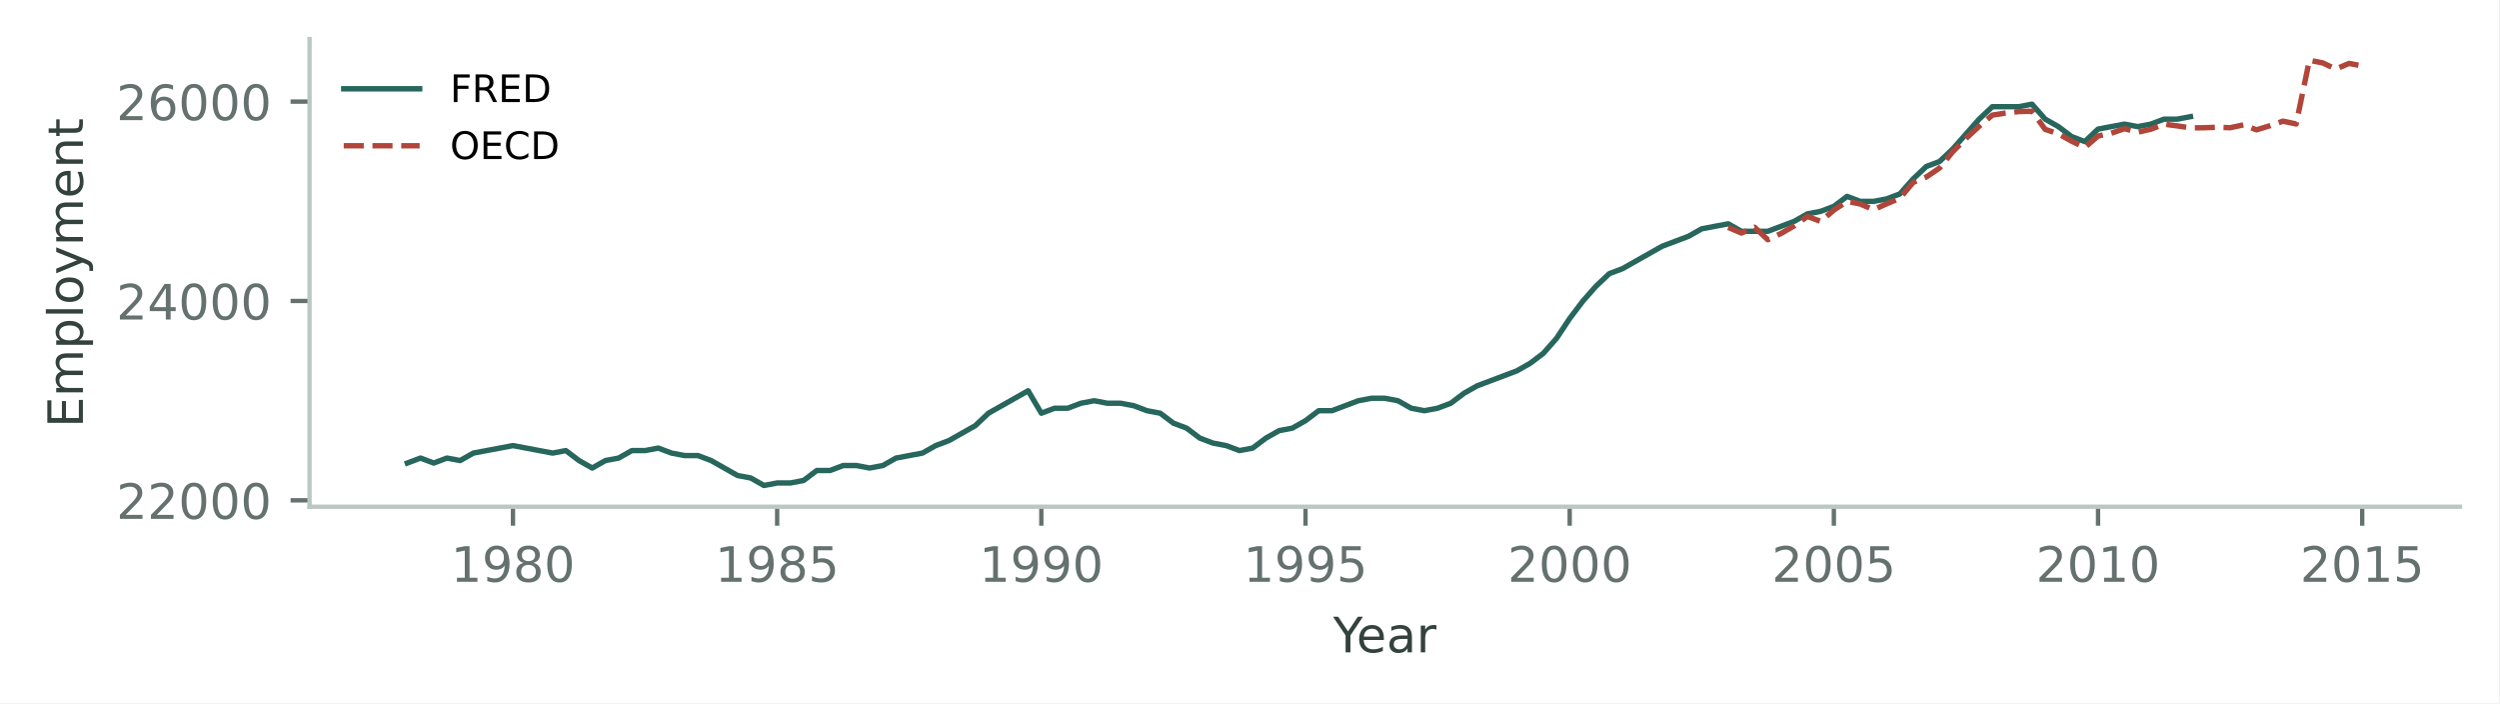
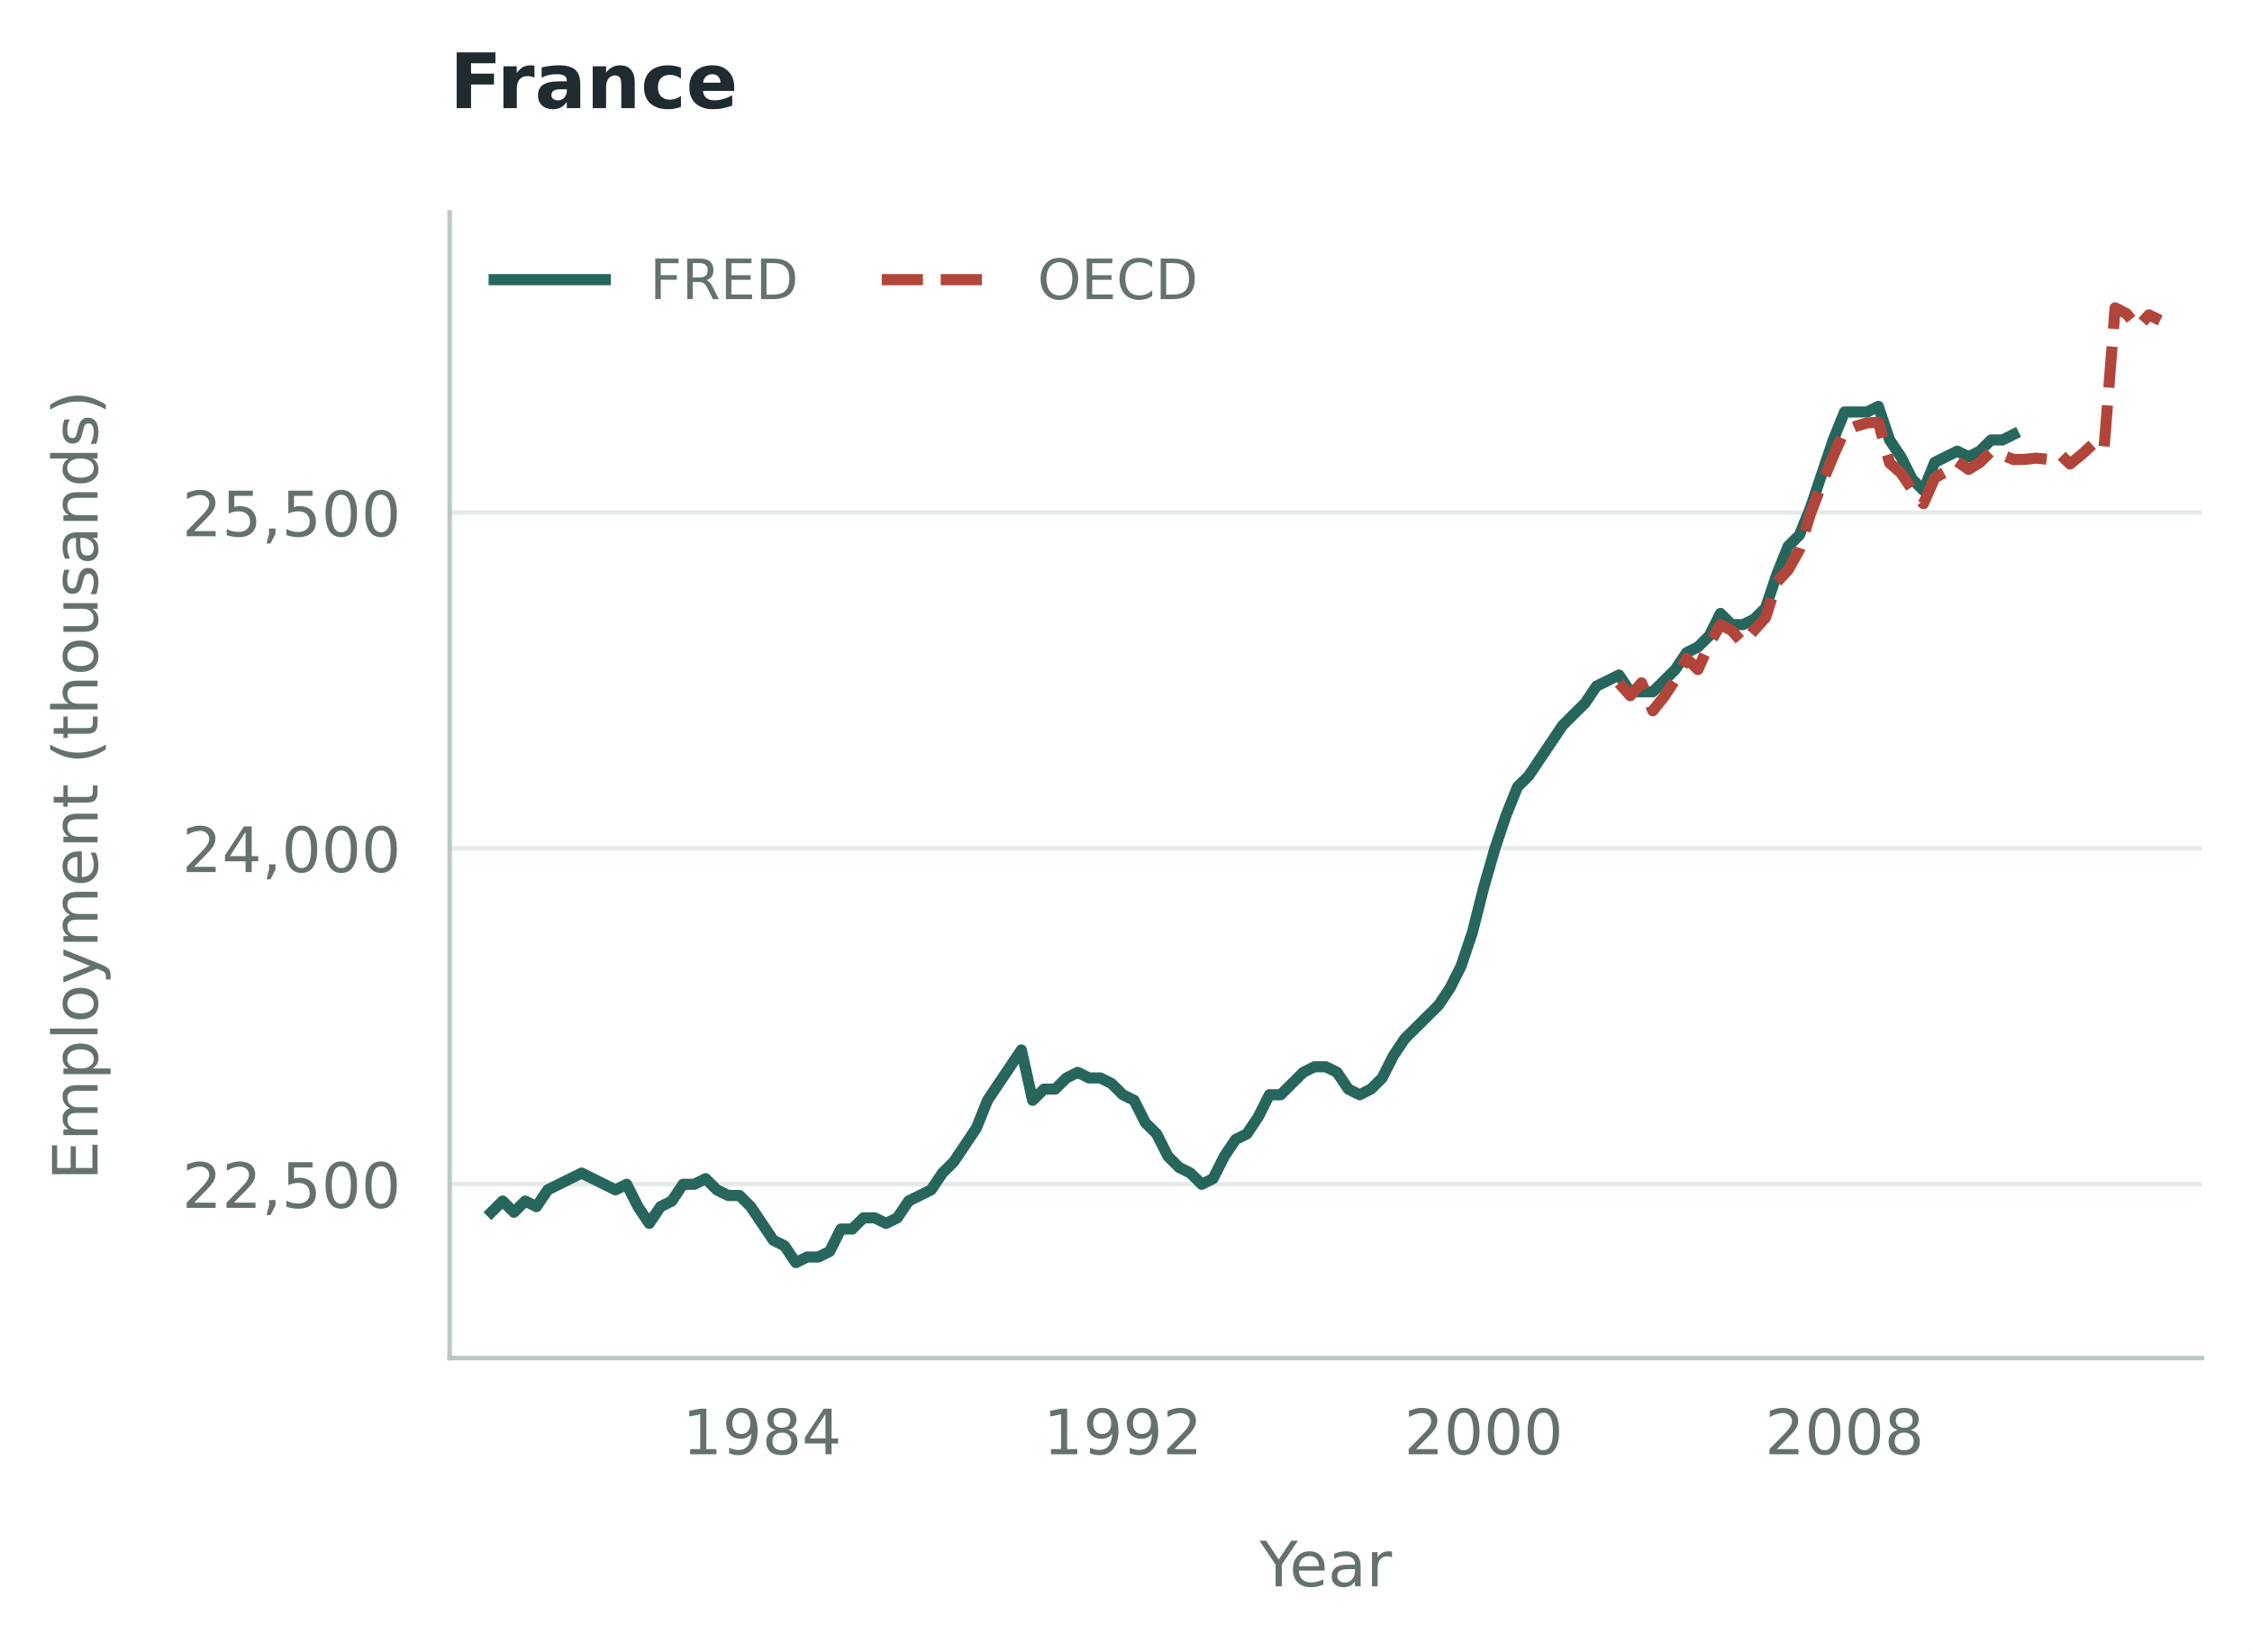
- <svg xmlns="http://www.w3.org/2000/svg" xmlns:xlink="http://www.w3.org/1999/xlink" width="460.8pt" height="129.6pt" viewBox="0 0 460.8 129.6" version="1.1">
+ <svg xmlns="http://www.w3.org/2000/svg" xmlns:xlink="http://www.w3.org/1999/xlink" width="324pt" height="237.6pt" viewBox="0 0 324 237.6" version="1.1">
  <defs>
    <style type="text/css">*{stroke-linejoin: round; stroke-linecap: butt}</style>
  </defs>
  <g id="figure_1">
    <g id="patch_1">
-       <path d="M 0 129.6 L 460.8 129.6 L 460.8 0 L 0 0 z " style="fill: #ffffff" />
+       <path d="M 0 237.6 L 324 237.6 L 324 0 L 0 0 z " style="fill: #ffffff" />
    </g>
    <g id="axes_1">
      <g id="patch_2">
-         <path d="M 57.082 93.4 L 453.6 93.4 L 453.6 7.2 L 57.082 7.2 z " style="fill: #ffffff" />
+         <path d="M 64.692 195.4 L 316.8 195.4 L 316.8 30.557 L 64.692 30.557 z " style="fill: #ffffff" />
      </g>
      <g id="matplotlib.axis_1">
        <g id="xtick_1">
-           <g id="line2d_1">
-             <defs>
-               <path id="mee2a2521fc" d="M 0 0 L 0 3.5 " style="stroke: #64716f; stroke-width: 0.8" />
-             </defs>
-             <g>
-               <use xlink:href="#mee2a2521fc" x="94.591" y="93.4" style="fill: #64716f; stroke: #64716f; stroke-width: 0.8" />
-             </g>
-           </g>
+           <g id="line2d_1" />
          <g id="text_1">
-             <g style="fill: #64716f" transform="translate(83.13806 107.2379) scale(0.09 -0.09)">
+             <g style="fill: #64716f" transform="translate(98.17789 209.2379) scale(0.09 -0.09)">
              <defs>
                <path id="DejaVuSans-14" d="M 794 531 L 1825 531 L 1825 4091 L 703 3866 L 703 4441 L 1819 4666 L 2450 4666 L 2450 531 L 3481 531 L 3481 0 L 794 0 L 794 531 z " transform="scale(0.015625)" />
                <path id="DejaVuSans-1c" d="M 703 97 L 703 672 Q 941 559 1184 500 Q 1428 441 1663 441 Q 2288 441 2617 861 Q 2947 1281 2994 2138 Q 2813 1869 2534 1725 Q 2256 1581 1919 1581 Q 1219 1581 811 2004 Q 403 2428 403 3163 Q 403 3881 828 4315 Q 1253 4750 1959 4750 Q 2769 4750 3195 4129 Q 3622 3509 3622 2328 Q 3622 1225 3098 567 Q 2575 -91 1691 -91 Q 1453 -91 1209 -44 Q 966 3 703 97 z M 1959 2075 Q 2384 2075 2632 2365 Q 2881 2656 2881 3163 Q 2881 3666 2632 3958 Q 2384 4250 1959 4250 Q 1534 4250 1286 3958 Q 1038 3666 1038 3163 Q 1038 2656 1286 2365 Q 1534 2075 1959 2075 z " transform="scale(0.015625)" />
                <path id="DejaVuSans-1b" d="M 2034 2216 Q 1584 2216 1326 1975 Q 1069 1734 1069 1313 Q 1069 891 1326 650 Q 1584 409 2034 409 Q 2484 409 2743 651 Q 3003 894 3003 1313 Q 3003 1734 2745 1975 Q 2488 2216 2034 2216 z M 1403 2484 Q 997 2584 770 2862 Q 544 3141 544 3541 Q 544 4100 942 4425 Q 1341 4750 2034 4750 Q 2731 4750 3128 4425 Q 3525 4100 3525 3541 Q 3525 3141 3298 2862 Q 3072 2584 2669 2484 Q 3125 2378 3379 2068 Q 3634 1759 3634 1313 Q 3634 634 3220 271 Q 2806 -91 2034 -91 Q 1263 -91 848 271 Q 434 634 434 1313 Q 434 1759 690 2068 Q 947 2378 1403 2484 z M 1172 3481 Q 1172 3119 1398 2916 Q 1625 2713 2034 2713 Q 2441 2713 2670 2916 Q 2900 3119 2900 3481 Q 2900 3844 2670 4047 Q 2441 4250 2034 4250 Q 1625 4250 1398 4047 Q 1172 3844 1172 3481 z " transform="scale(0.015625)" />
-                 <path id="DejaVuSans-13" d="M 2034 4250 Q 1547 4250 1301 3770 Q 1056 3291 1056 2328 Q 1056 1369 1301 889 Q 1547 409 2034 409 Q 2525 409 2770 889 Q 3016 1369 3016 2328 Q 3016 3291 2770 3770 Q 2525 4250 2034 4250 z M 2034 4750 Q 2819 4750 3233 4129 Q 3647 3509 3647 2328 Q 3647 1150 3233 529 Q 2819 -91 2034 -91 Q 1250 -91 836 529 Q 422 1150 422 2328 Q 422 3509 836 4129 Q 1250 4750 2034 4750 z " transform="scale(0.015625)" />
+                 <path id="DejaVuSans-17" d="M 2419 4116 L 825 1625 L 2419 1625 L 2419 4116 z M 2253 4666 L 3047 4666 L 3047 1625 L 3713 1625 L 3713 1100 L 3047 1100 L 3047 0 L 2419 0 L 2419 1100 L 313 1100 L 313 1709 L 2253 4666 z " transform="scale(0.015625)" />
              </defs>
              <use xlink:href="#DejaVuSans-14" />
              <use xlink:href="#DejaVuSans-1c" transform="translate(63.625 0)" />
              <use xlink:href="#DejaVuSans-1b" transform="translate(127.25 0)" />
-               <use xlink:href="#DejaVuSans-13" transform="translate(190.875 0)" />
+               <use xlink:href="#DejaVuSans-17" transform="translate(190.875 0)" />
            </g>
          </g>
        </g>
        <g id="xtick_2">
-           <g id="line2d_2">
-             <g>
-               <use xlink:href="#mee2a2521fc" x="143.303" y="93.4" style="fill: #64716f; stroke: #64716f; stroke-width: 0.8" />
-             </g>
-           </g>
+           <g id="line2d_2" />
          <g id="text_2">
-             <g style="fill: #64716f" transform="translate(131.8503 107.2379) scale(0.09 -0.09)">
-               <defs>
-                 <path id="DejaVuSans-18" d="M 691 4666 L 3169 4666 L 3169 4134 L 1269 4134 L 1269 2991 Q 1406 3038 1543 3061 Q 1681 3084 1819 3084 Q 2600 3084 3056 2656 Q 3513 2228 3513 1497 Q 3513 744 3044 326 Q 2575 -91 1722 -91 Q 1428 -91 1123 -41 Q 819 9 494 109 L 494 744 Q 775 591 1075 516 Q 1375 441 1709 441 Q 2250 441 2565 725 Q 2881 1009 2881 1497 Q 2881 1984 2565 2268 Q 2250 2553 1709 2553 Q 1456 2553 1204 2497 Q 953 2441 691 2322 L 691 4666 z " transform="scale(0.015625)" />
-               </defs>
-               <use xlink:href="#DejaVuSans-14" />
-               <use xlink:href="#DejaVuSans-1c" transform="translate(63.625 0)" />
-               <use xlink:href="#DejaVuSans-1b" transform="translate(127.25 0)" />
-               <use xlink:href="#DejaVuSans-18" transform="translate(190.875 0)" />
-             </g>
-           </g>
-         </g>
-         <g id="xtick_3">
-           <g id="line2d_3">
-             <g>
-               <use xlink:href="#mee2a2521fc" x="192.015" y="93.4" style="fill: #64716f; stroke: #64716f; stroke-width: 0.8" />
-             </g>
-           </g>
-           <g id="text_3">
-             <g style="fill: #64716f" transform="translate(180.5626 107.2379) scale(0.09 -0.09)">
+             <g style="fill: #64716f" transform="translate(150.092 209.2379) scale(0.09 -0.09)">
+               <defs>
+                 <path id="DejaVuSans-15" d="M 1228 531 L 3431 531 L 3431 0 L 469 0 L 469 531 Q 828 903 1448 1529 Q 2069 2156 2228 2338 Q 2531 2678 2651 2914 Q 2772 3150 2772 3378 Q 2772 3750 2511 3984 Q 2250 4219 1831 4219 Q 1534 4219 1204 4116 Q 875 4013 500 3803 L 500 4441 Q 881 4594 1212 4672 Q 1544 4750 1819 4750 Q 2544 4750 2975 4387 Q 3406 4025 3406 3419 Q 3406 3131 3298 2873 Q 3191 2616 2906 2266 Q 2828 2175 2409 1742 Q 1991 1309 1228 531 z " transform="scale(0.015625)" />
+               </defs>
              <use xlink:href="#DejaVuSans-14" />
              <use xlink:href="#DejaVuSans-1c" transform="translate(63.625 0)" />
              <use xlink:href="#DejaVuSans-1c" transform="translate(127.25 0)" />
-               <use xlink:href="#DejaVuSans-13" transform="translate(190.875 0)" />
-             </g>
-           </g>
-         </g>
-         <g id="xtick_4">
-           <g id="line2d_4">
-             <g>
-               <use xlink:href="#mee2a2521fc" x="240.727" y="93.4" style="fill: #64716f; stroke: #64716f; stroke-width: 0.8" />
-             </g>
-           </g>
-           <g id="text_4">
-             <g style="fill: #64716f" transform="translate(229.2749 107.2379) scale(0.09 -0.09)">
-               <use xlink:href="#DejaVuSans-14" />
-               <use xlink:href="#DejaVuSans-1c" transform="translate(63.625 0)" />
-               <use xlink:href="#DejaVuSans-1c" transform="translate(127.25 0)" />
-               <use xlink:href="#DejaVuSans-18" transform="translate(190.875 0)" />
-             </g>
-           </g>
-         </g>
-         <g id="xtick_5">
-           <g id="line2d_5">
-             <g>
-               <use xlink:href="#mee2a2521fc" x="289.44" y="93.4" style="fill: #64716f; stroke: #64716f; stroke-width: 0.8" />
-             </g>
-           </g>
-           <g id="text_5">
-             <g style="fill: #64716f" transform="translate(277.9871 107.2379) scale(0.09 -0.09)">
-               <defs>
-                 <path id="DejaVuSans-15" d="M 1228 531 L 3431 531 L 3431 0 L 469 0 L 469 531 Q 828 903 1448 1529 Q 2069 2156 2228 2338 Q 2531 2678 2651 2914 Q 2772 3150 2772 3378 Q 2772 3750 2511 3984 Q 2250 4219 1831 4219 Q 1534 4219 1204 4116 Q 875 4013 500 3803 L 500 4441 Q 881 4594 1212 4672 Q 1544 4750 1819 4750 Q 2544 4750 2975 4387 Q 3406 4025 3406 3419 Q 3406 3131 3298 2873 Q 3191 2616 2906 2266 Q 2828 2175 2409 1742 Q 1991 1309 1228 531 z " transform="scale(0.015625)" />
+               <use xlink:href="#DejaVuSans-15" transform="translate(190.875 0)" />
+             </g>
+           </g>
+         </g>
+         <g id="xtick_3">
+           <g id="line2d_3" />
+           <g id="text_3">
+             <g style="fill: #64716f" transform="translate(202.006 209.2379) scale(0.09 -0.09)">
+               <defs>
+                 <path id="DejaVuSans-13" d="M 2034 4250 Q 1547 4250 1301 3770 Q 1056 3291 1056 2328 Q 1056 1369 1301 889 Q 1547 409 2034 409 Q 2525 409 2770 889 Q 3016 1369 3016 2328 Q 3016 3291 2770 3770 Q 2525 4250 2034 4250 z M 2034 4750 Q 2819 4750 3233 4129 Q 3647 3509 3647 2328 Q 3647 1150 3233 529 Q 2819 -91 2034 -91 Q 1250 -91 836 529 Q 422 1150 422 2328 Q 422 3509 836 4129 Q 1250 4750 2034 4750 z " transform="scale(0.015625)" />
              </defs>
              <use xlink:href="#DejaVuSans-15" />
              <use xlink:href="#DejaVuSans-13" transform="translate(63.625 0)" />
              <use xlink:href="#DejaVuSans-13" transform="translate(127.25 0)" />
              <use xlink:href="#DejaVuSans-13" transform="translate(190.875 0)" />
            </g>
          </g>
        </g>
-         <g id="xtick_6">
-           <g id="line2d_6">
-             <g>
-               <use xlink:href="#mee2a2521fc" x="338.152" y="93.4" style="fill: #64716f; stroke: #64716f; stroke-width: 0.8" />
-             </g>
-           </g>
-           <g id="text_6">
-             <g style="fill: #64716f" transform="translate(326.6994 107.2379) scale(0.09 -0.09)">
+         <g id="xtick_4">
+           <g id="line2d_4" />
+           <g id="text_4">
+             <g style="fill: #64716f" transform="translate(253.9201 209.2379) scale(0.09 -0.09)">
              <use xlink:href="#DejaVuSans-15" />
              <use xlink:href="#DejaVuSans-13" transform="translate(63.625 0)" />
              <use xlink:href="#DejaVuSans-13" transform="translate(127.25 0)" />
-               <use xlink:href="#DejaVuSans-18" transform="translate(190.875 0)" />
-             </g>
-           </g>
-         </g>
-         <g id="xtick_7">
-           <g id="line2d_7">
-             <g>
-               <use xlink:href="#mee2a2521fc" x="386.864" y="93.4" style="fill: #64716f; stroke: #64716f; stroke-width: 0.8" />
-             </g>
-           </g>
-           <g id="text_7">
-             <g style="fill: #64716f" transform="translate(375.4117 107.2379) scale(0.09 -0.09)">
-               <use xlink:href="#DejaVuSans-15" />
-               <use xlink:href="#DejaVuSans-13" transform="translate(63.625 0)" />
-               <use xlink:href="#DejaVuSans-14" transform="translate(127.25 0)" />
-               <use xlink:href="#DejaVuSans-13" transform="translate(190.875 0)" />
-             </g>
-           </g>
-         </g>
-         <g id="xtick_8">
-           <g id="line2d_8">
-             <g>
-               <use xlink:href="#mee2a2521fc" x="435.576" y="93.4" style="fill: #64716f; stroke: #64716f; stroke-width: 0.8" />
-             </g>
-           </g>
-           <g id="text_8">
-             <g style="fill: #64716f" transform="translate(424.124 107.2379) scale(0.09 -0.09)">
-               <use xlink:href="#DejaVuSans-15" />
-               <use xlink:href="#DejaVuSans-13" transform="translate(63.625 0)" />
-               <use xlink:href="#DejaVuSans-14" transform="translate(127.25 0)" />
-               <use xlink:href="#DejaVuSans-18" transform="translate(190.875 0)" />
-             </g>
-           </g>
-         </g>
-         <g id="text_9">
-           <g style="fill: #34423d" transform="translate(245.8137 120.2379) scale(0.09 -0.09)">
+               <use xlink:href="#DejaVuSans-1b" transform="translate(190.875 0)" />
+             </g>
+           </g>
+         </g>
+         <g id="text_5">
+           <g style="fill: #64716f" transform="translate(181.2188 228.2379) scale(0.09 -0.09)">
            <defs>
              <path id="DejaVuSans-3c" d="M -13 4666 L 666 4666 L 1959 2747 L 3244 4666 L 3922 4666 L 2272 2222 L 2272 0 L 1638 0 L 1638 2222 L -13 4666 z " transform="scale(0.015625)" />
              <path id="DejaVuSans-48" d="M 3597 1894 L 3597 1613 L 953 1613 Q 991 1019 1311 708 Q 1631 397 2203 397 Q 2534 397 2845 478 Q 3156 559 3463 722 L 3463 178 Q 3153 47 2828 -22 Q 2503 -91 2169 -91 Q 1331 -91 842 396 Q 353 884 353 1716 Q 353 2575 817 3079 Q 1281 3584 2069 3584 Q 2775 3584 3186 3129 Q 3597 2675 3597 1894 z M 3022 2063 Q 3016 2534 2758 2815 Q 2500 3097 2075 3097 Q 1594 3097 1305 2825 Q 1016 2553 972 2059 L 3022 2063 z " transform="scale(0.015625)" />
              <path id="DejaVuSans-44" d="M 2194 1759 Q 1497 1759 1228 1600 Q 959 1441 959 1056 Q 959 750 1161 570 Q 1363 391 1709 391 Q 2188 391 2477 730 Q 2766 1069 2766 1631 L 2766 1759 L 2194 1759 z M 3341 1997 L 3341 0 L 2766 0 L 2766 531 Q 2569 213 2275 61 Q 1981 -91 1556 -91 Q 1019 -91 701 211 Q 384 513 384 1019 Q 384 1609 779 1909 Q 1175 2209 1959 2209 L 2766 2209 L 2766 2266 Q 2766 2663 2505 2880 Q 2244 3097 1772 3097 Q 1472 3097 1187 3025 Q 903 2953 641 2809 L 641 3341 Q 956 3463 1253 3523 Q 1550 3584 1831 3584 Q 2591 3584 2966 3190 Q 3341 2797 3341 1997 z " transform="scale(0.015625)" />
              <path id="DejaVuSans-55" d="M 2631 2963 Q 2534 3019 2420 3045 Q 2306 3072 2169 3072 Q 1681 3072 1420 2755 Q 1159 2438 1159 1844 L 1159 0 L 581 0 L 581 3500 L 1159 3500 L 1159 2956 Q 1341 3275 1631 3429 Q 1922 3584 2338 3584 Q 2397 3584 2469 3576 Q 2541 3569 2628 3553 L 2631 2963 z " transform="scale(0.015625)" />
            </defs>
            <use xlink:href="#DejaVuSans-3c" />
            <use xlink:href="#DejaVuSans-48" transform="translate(47.79688 0)" />
            <use xlink:href="#DejaVuSans-44" transform="translate(109.3281 0)" />
            <use xlink:href="#DejaVuSans-55" transform="translate(170.6094 0)" />
          </g>
        </g>
      </g>
      <g id="matplotlib.axis_2">
        <g id="ytick_1">
+           <g id="line2d_5">
+             <path d="M 64.692 170.363 L 316.8 170.363 " clip-path="url(#pd6a40abf73)" style="fill: none; stroke: #e5ebe8; stroke-width: 0.65; stroke-linecap: square" />
+           </g>
+           <g id="line2d_6" />
+           <g id="text_6">
+             <g style="fill: #64716f" transform="translate(26.2007 173.7817) scale(0.09 -0.09)">
+               <defs>
+                 <path id="DejaVuSans-f" d="M 750 794 L 1409 794 L 1409 256 L 897 -744 L 494 -744 L 750 256 L 750 794 z " transform="scale(0.015625)" />
+                 <path id="DejaVuSans-18" d="M 691 4666 L 3169 4666 L 3169 4134 L 1269 4134 L 1269 2991 Q 1406 3038 1543 3061 Q 1681 3084 1819 3084 Q 2600 3084 3056 2656 Q 3513 2228 3513 1497 Q 3513 744 3044 326 Q 2575 -91 1722 -91 Q 1428 -91 1123 -41 Q 819 9 494 109 L 494 744 Q 775 591 1075 516 Q 1375 441 1709 441 Q 2250 441 2565 725 Q 2881 1009 2881 1497 Q 2881 1984 2565 2268 Q 2250 2553 1709 2553 Q 1456 2553 1204 2497 Q 953 2441 691 2322 L 691 4666 z " transform="scale(0.015625)" />
+               </defs>
+               <use xlink:href="#DejaVuSans-15" />
+               <use xlink:href="#DejaVuSans-15" transform="translate(63.625 0)" />
+               <use xlink:href="#DejaVuSans-f" transform="translate(127.25 0)" />
+               <use xlink:href="#DejaVuSans-18" transform="translate(159.0312 0)" />
+               <use xlink:href="#DejaVuSans-13" transform="translate(222.6562 0)" />
+               <use xlink:href="#DejaVuSans-13" transform="translate(286.2812 0)" />
+             </g>
+           </g>
+         </g>
+         <g id="ytick_2">
+           <g id="line2d_7">
+             <path d="M 64.692 122.05 L 316.8 122.05 " clip-path="url(#pd6a40abf73)" style="fill: none; stroke: #e5ebe8; stroke-width: 0.65; stroke-linecap: square" />
+           </g>
+           <g id="line2d_8" />
+           <g id="text_7">
+             <g style="fill: #64716f" transform="translate(26.2007 125.4689) scale(0.09 -0.09)">
+               <use xlink:href="#DejaVuSans-15" />
+               <use xlink:href="#DejaVuSans-17" transform="translate(63.625 0)" />
+               <use xlink:href="#DejaVuSans-f" transform="translate(127.25 0)" />
+               <use xlink:href="#DejaVuSans-13" transform="translate(159.0312 0)" />
+               <use xlink:href="#DejaVuSans-13" transform="translate(222.6562 0)" />
+               <use xlink:href="#DejaVuSans-13" transform="translate(286.2812 0)" />
+             </g>
+           </g>
+         </g>
+         <g id="ytick_3">
          <g id="line2d_9">
-             <defs>
-               <path id="m582aca96d9" d="M 0 0 L -3.5 0 " style="stroke: #64716f; stroke-width: 0.8" />
-             </defs>
-             <g>
-               <use xlink:href="#m582aca96d9" x="57.082" y="92.222" style="fill: #64716f; stroke: #64716f; stroke-width: 0.8" />
-             </g>
-           </g>
-           <g id="text_10">
-             <g style="fill: #64716f" transform="translate(21.45086 95.6412) scale(0.09 -0.09)">
-               <use xlink:href="#DejaVuSans-15" />
-               <use xlink:href="#DejaVuSans-15" transform="translate(63.625 0)" />
-               <use xlink:href="#DejaVuSans-13" transform="translate(127.25 0)" />
-               <use xlink:href="#DejaVuSans-13" transform="translate(190.875 0)" />
-               <use xlink:href="#DejaVuSans-13" transform="translate(254.5 0)" />
-             </g>
-           </g>
-         </g>
-         <g id="ytick_2">
-           <g id="line2d_10">
-             <g>
-               <use xlink:href="#m582aca96d9" x="57.082" y="55.475" style="fill: #64716f; stroke: #64716f; stroke-width: 0.8" />
-             </g>
-           </g>
-           <g id="text_11">
-             <g style="fill: #64716f" transform="translate(21.45086 58.89372) scale(0.09 -0.09)">
-               <defs>
-                 <path id="DejaVuSans-17" d="M 2419 4116 L 825 1625 L 2419 1625 L 2419 4116 z M 2253 4666 L 3047 4666 L 3047 1625 L 3713 1625 L 3713 1100 L 3047 1100 L 3047 0 L 2419 0 L 2419 1100 L 313 1100 L 313 1709 L 2253 4666 z " transform="scale(0.015625)" />
-               </defs>
-               <use xlink:href="#DejaVuSans-15" />
-               <use xlink:href="#DejaVuSans-17" transform="translate(63.625 0)" />
-               <use xlink:href="#DejaVuSans-13" transform="translate(127.25 0)" />
-               <use xlink:href="#DejaVuSans-13" transform="translate(190.875 0)" />
-               <use xlink:href="#DejaVuSans-13" transform="translate(254.5 0)" />
-             </g>
-           </g>
-         </g>
-         <g id="ytick_3">
-           <g id="line2d_11">
-             <g>
-               <use xlink:href="#m582aca96d9" x="57.082" y="18.727" style="fill: #64716f; stroke: #64716f; stroke-width: 0.8" />
-             </g>
-           </g>
-           <g id="text_12">
-             <g style="fill: #64716f" transform="translate(21.45086 22.14624) scale(0.09 -0.09)">
-               <defs>
-                 <path id="DejaVuSans-19" d="M 2113 2584 Q 1688 2584 1439 2293 Q 1191 2003 1191 1497 Q 1191 994 1439 701 Q 1688 409 2113 409 Q 2538 409 2786 701 Q 3034 994 3034 1497 Q 3034 2003 2786 2293 Q 2538 2584 2113 2584 z M 3366 4563 L 3366 3988 Q 3128 4100 2886 4159 Q 2644 4219 2406 4219 Q 1781 4219 1451 3797 Q 1122 3375 1075 2522 Q 1259 2794 1537 2939 Q 1816 3084 2150 3084 Q 2853 3084 3261 2657 Q 3669 2231 3669 1497 Q 3669 778 3244 343 Q 2819 -91 2113 -91 Q 1303 -91 875 529 Q 447 1150 447 2328 Q 447 3434 972 4092 Q 1497 4750 2381 4750 Q 2619 4750 2861 4703 Q 3103 4656 3366 4563 z " transform="scale(0.015625)" />
-               </defs>
-               <use xlink:href="#DejaVuSans-15" />
-               <use xlink:href="#DejaVuSans-19" transform="translate(63.625 0)" />
-               <use xlink:href="#DejaVuSans-13" transform="translate(127.25 0)" />
-               <use xlink:href="#DejaVuSans-13" transform="translate(190.875 0)" />
-               <use xlink:href="#DejaVuSans-13" transform="translate(254.5 0)" />
-             </g>
-           </g>
-         </g>
-         <g id="text_13">
-           <g style="fill: #34423d" transform="translate(15.28875 78.81875) rotate(-90) scale(0.09 -0.09)">
+             <path d="M 64.692 73.737 L 316.8 73.737 " clip-path="url(#pd6a40abf73)" style="fill: none; stroke: #e5ebe8; stroke-width: 0.65; stroke-linecap: square" />
+           </g>
+           <g id="line2d_10" />
+           <g id="text_8">
+             <g style="fill: #64716f" transform="translate(26.2007 77.15605) scale(0.09 -0.09)">
+               <use xlink:href="#DejaVuSans-15" />
+               <use xlink:href="#DejaVuSans-18" transform="translate(63.625 0)" />
+               <use xlink:href="#DejaVuSans-f" transform="translate(127.25 0)" />
+               <use xlink:href="#DejaVuSans-18" transform="translate(159.0312 0)" />
+               <use xlink:href="#DejaVuSans-13" transform="translate(222.6562 0)" />
+               <use xlink:href="#DejaVuSans-13" transform="translate(286.2812 0)" />
+             </g>
+           </g>
+         </g>
+         <g id="text_9">
+           <g style="fill: #64716f" transform="translate(14.03859 169.8151) rotate(-90) scale(0.09 -0.09)">
            <defs>
              <path id="DejaVuSans-28" d="M 628 4666 L 3578 4666 L 3578 4134 L 1259 4134 L 1259 2753 L 3481 2753 L 3481 2222 L 1259 2222 L 1259 531 L 3634 531 L 3634 0 L 628 0 L 628 4666 z " transform="scale(0.015625)" />
              <path id="DejaVuSans-50" d="M 3328 2828 Q 3544 3216 3844 3400 Q 4144 3584 4550 3584 Q 5097 3584 5394 3201 Q 5691 2819 5691 2113 L 5691 0 L 5113 0 L 5113 2094 Q 5113 2597 4934 2840 Q 4756 3084 4391 3084 Q 3944 3084 3684 2787 Q 3425 2491 3425 1978 L 3425 0 L 2847 0 L 2847 2094 Q 2847 2600 2669 2842 Q 2491 3084 2119 3084 Q 1678 3084 1418 2786 Q 1159 2488 1159 1978 L 1159 0 L 581 0 L 581 3500 L 1159 3500 L 1159 2956 Q 1356 3278 1631 3431 Q 1906 3584 2284 3584 Q 2666 3584 2933 3390 Q 3200 3197 3328 2828 z " transform="scale(0.015625)" />
              <path id="DejaVuSans-53" d="M 1159 525 L 1159 -1331 L 581 -1331 L 581 3500 L 1159 3500 L 1159 2969 Q 1341 3281 1617 3432 Q 1894 3584 2278 3584 Q 2916 3584 3314 3078 Q 3713 2572 3713 1747 Q 3713 922 3314 415 Q 2916 -91 2278 -91 Q 1894 -91 1617 61 Q 1341 213 1159 525 z M 3116 1747 Q 3116 2381 2855 2742 Q 2594 3103 2138 3103 Q 1681 3103 1420 2742 Q 1159 2381 1159 1747 Q 1159 1113 1420 752 Q 1681 391 2138 391 Q 2594 391 2855 752 Q 3116 1113 3116 1747 z " transform="scale(0.015625)" />
              <path id="DejaVuSans-4f" d="M 603 4863 L 1178 4863 L 1178 0 L 603 0 L 603 4863 z " transform="scale(0.015625)" />
              <path id="DejaVuSans-52" d="M 1959 3097 Q 1497 3097 1228 2736 Q 959 2375 959 1747 Q 959 1119 1226 758 Q 1494 397 1959 397 Q 2419 397 2687 759 Q 2956 1122 2956 1747 Q 2956 2369 2687 2733 Q 2419 3097 1959 3097 z M 1959 3584 Q 2709 3584 3137 3096 Q 3566 2609 3566 1747 Q 3566 888 3137 398 Q 2709 -91 1959 -91 Q 1206 -91 779 398 Q 353 888 353 1747 Q 353 2609 779 3096 Q 1206 3584 1959 3584 z " transform="scale(0.015625)" />
              <path id="DejaVuSans-5c" d="M 2059 -325 Q 1816 -950 1584 -1140 Q 1353 -1331 966 -1331 L 506 -1331 L 506 -850 L 844 -850 Q 1081 -850 1212 -737 Q 1344 -625 1503 -206 L 1606 56 L 191 3500 L 800 3500 L 1894 763 L 2988 3500 L 3597 3500 L 2059 -325 z " transform="scale(0.015625)" />
              <path id="DejaVuSans-51" d="M 3513 2113 L 3513 0 L 2938 0 L 2938 2094 Q 2938 2591 2744 2837 Q 2550 3084 2163 3084 Q 1697 3084 1428 2787 Q 1159 2491 1159 1978 L 1159 0 L 581 0 L 581 3500 L 1159 3500 L 1159 2956 Q 1366 3272 1645 3428 Q 1925 3584 2291 3584 Q 2894 3584 3203 3211 Q 3513 2838 3513 2113 z " transform="scale(0.015625)" />
              <path id="DejaVuSans-57" d="M 1172 4494 L 1172 3500 L 2356 3500 L 2356 3053 L 1172 3053 L 1172 1153 Q 1172 725 1289 603 Q 1406 481 1766 481 L 2356 481 L 2356 0 L 1766 0 Q 1100 0 847 248 Q 594 497 594 1153 L 594 3053 L 172 3053 L 172 3500 L 594 3500 L 594 4494 L 1172 4494 z " transform="scale(0.015625)" />
+               <path id="DejaVuSans-3" transform="scale(0.015625)" />
+               <path id="DejaVuSans-b" d="M 1984 4856 Q 1566 4138 1362 3434 Q 1159 2731 1159 2009 Q 1159 1288 1364 580 Q 1569 -128 1984 -844 L 1484 -844 Q 1016 -109 783 600 Q 550 1309 550 2009 Q 550 2706 781 3412 Q 1013 4119 1484 4856 L 1984 4856 z " transform="scale(0.015625)" />
+               <path id="DejaVuSans-4b" d="M 3513 2113 L 3513 0 L 2938 0 L 2938 2094 Q 2938 2591 2744 2837 Q 2550 3084 2163 3084 Q 1697 3084 1428 2787 Q 1159 2491 1159 1978 L 1159 0 L 581 0 L 581 4863 L 1159 4863 L 1159 2956 Q 1366 3272 1645 3428 Q 1925 3584 2291 3584 Q 2894 3584 3203 3211 Q 3513 2838 3513 2113 z " transform="scale(0.015625)" />
+               <path id="DejaVuSans-58" d="M 544 1381 L 544 3500 L 1119 3500 L 1119 1403 Q 1119 906 1312 657 Q 1506 409 1894 409 Q 2359 409 2629 706 Q 2900 1003 2900 1516 L 2900 3500 L 3475 3500 L 3475 0 L 2900 0 L 2900 538 Q 2691 219 2414 64 Q 2138 -91 1772 -91 Q 1169 -91 856 284 Q 544 659 544 1381 z M 1991 3584 L 1991 3584 z " transform="scale(0.015625)" />
+               <path id="DejaVuSans-56" d="M 2834 3397 L 2834 2853 Q 2591 2978 2328 3040 Q 2066 3103 1784 3103 Q 1356 3103 1142 2972 Q 928 2841 928 2578 Q 928 2378 1081 2264 Q 1234 2150 1697 2047 L 1894 2003 Q 2506 1872 2764 1633 Q 3022 1394 3022 966 Q 3022 478 2636 193 Q 2250 -91 1575 -91 Q 1294 -91 989 -36 Q 684 19 347 128 L 347 722 Q 666 556 975 473 Q 1284 391 1588 391 Q 1994 391 2212 530 Q 2431 669 2431 922 Q 2431 1156 2273 1281 Q 2116 1406 1581 1522 L 1381 1569 Q 847 1681 609 1914 Q 372 2147 372 2553 Q 372 3047 722 3315 Q 1072 3584 1716 3584 Q 2034 3584 2315 3537 Q 2597 3491 2834 3397 z " transform="scale(0.015625)" />
+               <path id="DejaVuSans-47" d="M 2906 2969 L 2906 4863 L 3481 4863 L 3481 0 L 2906 0 L 2906 525 Q 2725 213 2448 61 Q 2172 -91 1784 -91 Q 1150 -91 751 415 Q 353 922 353 1747 Q 353 2572 751 3078 Q 1150 3584 1784 3584 Q 2172 3584 2448 3432 Q 2725 3281 2906 2969 z M 947 1747 Q 947 1113 1208 752 Q 1469 391 1925 391 Q 2381 391 2643 752 Q 2906 1113 2906 1747 Q 2906 2381 2643 2742 Q 2381 3103 1925 3103 Q 1469 3103 1208 2742 Q 947 2381 947 1747 z " transform="scale(0.015625)" />
+               <path id="DejaVuSans-c" d="M 513 4856 L 1013 4856 Q 1481 4119 1714 3412 Q 1947 2706 1947 2009 Q 1947 1309 1714 600 Q 1481 -109 1013 -844 L 513 -844 Q 928 -128 1133 580 Q 1338 1288 1338 2009 Q 1338 2731 1133 3434 Q 928 4138 513 4856 z " transform="scale(0.015625)" />
            </defs>
            <use xlink:href="#DejaVuSans-28" />
            <use xlink:href="#DejaVuSans-50" transform="translate(63.1875 0)" />
            <use xlink:href="#DejaVuSans-53" transform="translate(160.5938 0)" />
            <use xlink:href="#DejaVuSans-4f" transform="translate(224.0781 0)" />
            <use xlink:href="#DejaVuSans-52" transform="translate(251.8594 0)" />
            <use xlink:href="#DejaVuSans-5c" transform="translate(313.0469 0)" />
            <use xlink:href="#DejaVuSans-50" transform="translate(372.2344 0)" />
            <use xlink:href="#DejaVuSans-48" transform="translate(469.6406 0)" />
            <use xlink:href="#DejaVuSans-51" transform="translate(531.1719 0)" />
            <use xlink:href="#DejaVuSans-57" transform="translate(594.5469 0)" />
-           </g>
-         </g>
+             <use xlink:href="#DejaVuSans-3" transform="translate(633.75 0)" />
+             <use xlink:href="#DejaVuSans-b" transform="translate(665.5312 0)" />
+             <use xlink:href="#DejaVuSans-57" transform="translate(704.5469 0)" />
+             <use xlink:href="#DejaVuSans-4b" transform="translate(743.75 0)" />
+             <use xlink:href="#DejaVuSans-52" transform="translate(807.125 0)" />
+             <use xlink:href="#DejaVuSans-58" transform="translate(868.3125 0)" />
+             <use xlink:href="#DejaVuSans-56" transform="translate(931.6875 0)" />
+             <use xlink:href="#DejaVuSans-44" transform="translate(983.7812 0)" />
+             <use xlink:href="#DejaVuSans-51" transform="translate(1045.062 0)" />
+             <use xlink:href="#DejaVuSans-47" transform="translate(1108.438 0)" />
+             <use xlink:href="#DejaVuSans-56" transform="translate(1171.922 0)" />
+             <use xlink:href="#DejaVuSans-c" transform="translate(1224.016 0)" />
+           </g>
+         </g>
+       </g>
+       <g id="line2d_11">
+         <path d="M 70.695 174.416 L 72.317 172.806 L 73.939 174.416 L 75.562 172.806 L 77.184 173.611 L 78.806 171.196 L 83.673 168.78 L 88.54 171.196 L 90.163 170.391 L 91.785 173.611 L 93.407 176.027 L 95.03 173.611 L 96.652 172.806 L 98.274 170.391 L 99.896 170.391 L 101.519 169.585 L 103.141 171.196 L 104.763 172.001 L 106.386 172.001 L 108.008 173.611 L 111.253 178.442 L 112.875 179.248 L 114.497 181.663 L 116.12 180.858 L 117.742 180.858 L 119.364 180.053 L 120.987 176.832 L 122.609 176.832 L 124.231 175.222 L 125.854 175.222 L 127.476 176.027 L 129.098 175.222 L 130.72 172.806 L 133.965 171.196 L 135.587 168.78 L 137.21 167.17 L 140.454 162.339 L 142.077 158.313 L 146.944 151.066 L 148.566 158.313 L 150.188 156.702 L 151.811 156.702 L 153.433 155.092 L 155.055 154.287 L 156.678 155.092 L 158.3 155.092 L 159.922 155.897 L 161.544 157.508 L 163.167 158.313 L 164.789 161.534 L 166.411 163.144 L 168.034 166.365 L 169.656 167.975 L 171.278 168.78 L 172.901 170.391 L 174.523 169.585 L 176.145 166.365 L 177.768 163.949 L 179.39 163.144 L 181.012 160.728 L 182.635 157.508 L 184.257 157.508 L 187.502 154.287 L 189.124 153.482 L 190.746 153.482 L 192.368 154.287 L 193.991 156.702 L 195.613 157.508 L 197.235 156.702 L 198.858 155.092 L 200.48 151.871 L 202.102 149.456 L 206.969 144.625 L 208.592 142.209 L 210.214 138.988 L 211.836 134.157 L 213.459 127.716 L 215.081 122.08 L 216.703 117.249 L 218.325 113.223 L 219.948 111.612 L 224.815 104.366 L 228.059 101.145 L 229.682 98.729 L 232.926 97.119 L 234.549 99.534 L 237.793 99.534 L 241.038 96.314 L 242.66 93.898 L 244.283 93.093 L 245.905 91.483 L 247.527 88.262 L 249.149 89.872 L 250.772 89.872 L 252.394 89.067 L 254.016 87.457 L 255.639 82.626 L 257.261 78.6 L 258.883 76.989 L 260.506 72.963 L 263.75 63.301 L 265.373 59.275 L 268.617 59.275 L 270.24 58.47 L 271.862 63.301 L 273.484 65.717 L 275.107 68.938 L 276.729 70.548 L 278.351 66.522 L 281.596 64.912 L 283.218 65.717 L 284.84 64.912 L 286.463 63.301 L 288.085 63.301 L 289.707 62.496 L 289.707 62.496 " clip-path="url(#pd6a40abf73)" style="fill: none; stroke: #27665d; stroke-width: 1.6; stroke-linecap: square" />
      </g>
      <g id="line2d_12">
-         <path d="M 75.106 85.348 L 77.541 84.429 L 79.977 85.348 L 82.412 84.429 L 84.848 84.889 L 87.284 83.511 L 94.591 82.133 L 101.897 83.511 L 104.333 83.051 L 106.769 84.889 L 109.204 86.267 L 111.64 84.889 L 114.075 84.429 L 116.511 83.051 L 118.947 83.051 L 121.382 82.592 L 123.818 83.511 L 126.254 83.97 L 128.689 83.97 L 131.125 84.889 L 135.996 87.645 L 138.432 88.104 L 140.867 89.482 L 143.303 89.022 L 145.738 89.022 L 148.174 88.563 L 150.61 86.726 L 153.045 86.726 L 155.481 85.807 L 157.917 85.807 L 160.352 86.267 L 162.788 85.807 L 165.223 84.429 L 170.095 83.511 L 172.53 82.133 L 174.966 81.214 L 179.837 78.458 L 182.273 76.161 L 189.579 72.027 L 192.015 76.161 L 194.451 75.243 L 196.886 75.243 L 199.322 74.324 L 201.758 73.865 L 204.193 74.324 L 206.629 74.324 L 209.064 74.783 L 211.5 75.702 L 213.936 76.161 L 216.371 77.999 L 218.807 78.917 L 221.242 80.755 L 223.678 81.673 L 226.114 82.133 L 228.549 83.051 L 230.985 82.592 L 233.421 80.755 L 235.856 79.377 L 238.292 78.917 L 240.727 77.539 L 243.163 75.702 L 245.599 75.702 L 250.47 73.865 L 252.905 73.405 L 255.341 73.405 L 257.777 73.865 L 260.212 75.243 L 262.648 75.702 L 265.084 75.243 L 267.519 74.324 L 269.955 72.487 L 272.39 71.109 L 279.697 68.353 L 282.133 66.975 L 284.568 65.138 L 287.004 62.382 L 289.44 58.707 L 291.875 55.492 L 294.311 52.736 L 296.746 50.439 L 299.182 49.52 L 306.489 45.387 L 311.36 43.549 L 313.796 42.171 L 318.667 41.253 L 321.103 42.631 L 325.974 42.631 L 330.845 40.793 L 333.281 39.415 L 335.716 38.956 L 338.152 38.037 L 340.588 36.2 L 343.023 37.119 L 345.459 37.119 L 347.894 36.659 L 350.33 35.741 L 352.766 32.985 L 355.201 30.688 L 357.637 29.769 L 360.072 27.473 L 364.944 21.961 L 367.379 19.664 L 372.251 19.664 L 374.686 19.205 L 377.122 21.961 L 379.557 23.339 L 381.993 25.176 L 384.429 26.095 L 386.864 23.798 L 391.735 22.88 L 394.171 23.339 L 396.607 22.88 L 399.042 21.961 L 401.478 21.961 L 403.913 21.502 L 403.913 21.502 " clip-path="url(#p8e1a8a1ba0)" style="fill: none; stroke: #27665d; stroke-linecap: square" />
-       </g>
-       <g id="line2d_13">
-         <path d="M 318.667 41.913 L 321.103 42.953 L 323.538 41.893 L 325.974 44.188 L 328.409 43.029 L 330.845 41.624 L 333.281 39.891 L 335.716 40.804 L 338.152 38.727 L 340.588 37.119 L 343.023 37.601 L 345.459 38.657 L 347.894 37.561 L 350.33 36.543 L 352.766 33.62 L 355.201 32.631 L 357.637 30.971 L 360.072 27.964 L 362.508 25.534 L 364.944 23.282 L 367.379 21.218 L 369.815 20.836 L 372.251 20.563 L 374.686 20.503 L 377.122 23.847 L 379.557 24.662 L 381.993 26.024 L 384.429 27.187 L 386.864 25.071 L 389.3 24.557 L 391.735 23.72 L 394.171 24.378 L 396.607 23.814 L 399.042 22.886 L 401.478 23.205 L 403.913 23.569 L 406.349 23.549 L 408.785 23.454 L 411.22 23.544 L 413.656 23.022 L 416.092 23.933 L 418.527 23.183 L 420.963 22.333 L 423.398 22.85 L 425.834 11.118 L 428.27 11.587 L 430.705 12.727 L 433.141 11.693 L 435.576 12.148 " clip-path="url(#p8e1a8a1ba0)" style="fill: none; stroke-dasharray: 3.7,1.6; stroke-dashoffset: 0; stroke: #b14539" />
+         <path d="M 232.926 98.277 L 234.549 100.1 L 236.171 98.242 L 237.793 102.265 L 239.416 100.233 L 241.038 97.77 L 242.66 94.731 L 244.283 96.333 L 245.905 92.692 L 247.527 89.872 L 249.149 90.718 L 250.772 92.569 L 252.394 90.648 L 254.016 88.863 L 255.639 83.739 L 257.261 82.006 L 258.883 79.095 L 260.506 73.825 L 262.128 69.565 L 263.75 65.617 L 265.373 61.999 L 266.995 61.33 L 268.617 60.85 L 270.24 60.745 L 271.862 66.608 L 273.484 68.037 L 275.107 70.423 L 276.729 72.463 L 278.351 68.753 L 279.973 67.852 L 281.596 66.385 L 283.218 67.538 L 284.84 66.55 L 286.463 64.924 L 288.085 65.482 L 289.707 66.12 L 291.33 66.085 L 292.952 65.919 L 294.574 66.077 L 296.197 65.161 L 297.819 66.758 L 299.441 65.443 L 301.064 63.954 L 302.686 64.859 L 304.308 44.294 L 305.93 45.116 L 307.553 47.114 L 309.175 45.302 L 310.797 46.1 " clip-path="url(#pd6a40abf73)" style="fill: none; stroke-dasharray: 5.92,2.56; stroke-dashoffset: 0; stroke: #b14539; stroke-width: 1.6" />
      </g>
      <g id="patch_3">
-         <path d="M 57.082 93.4 L 57.082 7.2 " style="fill: none; stroke: #bbc8c2; stroke-width: 0.8; stroke-linejoin: miter; stroke-linecap: square" />
+         <path d="M 64.692 195.4 L 64.692 30.557 " style="fill: none; stroke: #bbc8c2; stroke-width: 0.65; stroke-linejoin: miter; stroke-linecap: square" />
      </g>
      <g id="patch_4">
-         <path d="M 57.082 93.4 L 453.6 93.4 " style="fill: none; stroke: #bbc8c2; stroke-width: 0.8; stroke-linejoin: miter; stroke-linecap: square" />
+         <path d="M 64.692 195.4 L 316.8 195.4 " style="fill: none; stroke: #bbc8c2; stroke-width: 0.65; stroke-linejoin: miter; stroke-linecap: square" />
+       </g>
+       <g id="text_10">
+         <g style="fill: #202b30" transform="translate(64.69227 15.55742) scale(0.11 -0.11)">
+           <defs>
+             <path id="DejaVuSans-Bold-29" d="M 588 4666 L 3834 4666 L 3834 3756 L 1791 3756 L 1791 2888 L 3713 2888 L 3713 1978 L 1791 1978 L 1791 0 L 588 0 L 588 4666 z " transform="scale(0.015625)" />
+             <path id="DejaVuSans-Bold-55" d="M 3138 2547 Q 2991 2616 2845 2648 Q 2700 2681 2553 2681 Q 2122 2681 1889 2404 Q 1656 2128 1656 1613 L 1656 0 L 538 0 L 538 3500 L 1656 3500 L 1656 2925 Q 1872 3269 2151 3426 Q 2431 3584 2822 3584 Q 2878 3584 2943 3579 Q 3009 3575 3134 3559 L 3138 2547 z " transform="scale(0.015625)" />
+             <path id="DejaVuSans-Bold-44" d="M 2106 1575 Q 1756 1575 1579 1456 Q 1403 1338 1403 1106 Q 1403 894 1545 773 Q 1688 653 1941 653 Q 2256 653 2472 879 Q 2688 1106 2688 1447 L 2688 1575 L 2106 1575 z M 3816 1997 L 3816 0 L 2688 0 L 2688 519 Q 2463 200 2181 54 Q 1900 -91 1497 -91 Q 953 -91 614 226 Q 275 544 275 1050 Q 275 1666 698 1953 Q 1122 2241 2028 2241 L 2688 2241 L 2688 2328 Q 2688 2594 2478 2717 Q 2269 2841 1825 2841 Q 1466 2841 1156 2769 Q 847 2697 581 2553 L 581 3406 Q 941 3494 1303 3539 Q 1666 3584 2028 3584 Q 2975 3584 3395 3211 Q 3816 2838 3816 1997 z " transform="scale(0.015625)" />
+             <path id="DejaVuSans-Bold-51" d="M 4056 2131 L 4056 0 L 2931 0 L 2931 347 L 2931 1631 Q 2931 2084 2911 2256 Q 2891 2428 2841 2509 Q 2775 2619 2662 2680 Q 2550 2741 2406 2741 Q 2056 2741 1856 2470 Q 1656 2200 1656 1722 L 1656 0 L 538 0 L 538 3500 L 1656 3500 L 1656 2988 Q 1909 3294 2193 3439 Q 2478 3584 2822 3584 Q 3428 3584 3742 3212 Q 4056 2841 4056 2131 z " transform="scale(0.015625)" />
+             <path id="DejaVuSans-Bold-46" d="M 3366 3391 L 3366 2478 Q 3138 2634 2908 2709 Q 2678 2784 2431 2784 Q 1963 2784 1702 2511 Q 1441 2238 1441 1747 Q 1441 1256 1702 982 Q 1963 709 2431 709 Q 2694 709 2930 787 Q 3166 866 3366 1019 L 3366 103 Q 3103 6 2833 -42 Q 2563 -91 2291 -91 Q 1344 -91 809 395 Q 275 881 275 1747 Q 275 2613 809 3098 Q 1344 3584 2291 3584 Q 2566 3584 2833 3536 Q 3100 3488 3366 3391 z " transform="scale(0.015625)" />
+             <path id="DejaVuSans-Bold-48" d="M 4031 1759 L 4031 1441 L 1416 1441 Q 1456 1047 1700 850 Q 1944 653 2381 653 Q 2734 653 3104 758 Q 3475 863 3866 1075 L 3866 213 Q 3469 63 3072 -14 Q 2675 -91 2278 -91 Q 1328 -91 801 392 Q 275 875 275 1747 Q 275 2603 792 3093 Q 1309 3584 2216 3584 Q 3041 3584 3536 3087 Q 4031 2591 4031 1759 z M 2881 2131 Q 2881 2450 2695 2645 Q 2509 2841 2209 2841 Q 1884 2841 1681 2658 Q 1478 2475 1428 2131 L 2881 2131 z " transform="scale(0.015625)" />
+           </defs>
+           <use xlink:href="#DejaVuSans-Bold-29" />
+           <use xlink:href="#DejaVuSans-Bold-55" transform="translate(61.92188 0)" />
+           <use xlink:href="#DejaVuSans-Bold-44" transform="translate(111.2344 0)" />
+           <use xlink:href="#DejaVuSans-Bold-51" transform="translate(178.7188 0)" />
+           <use xlink:href="#DejaVuSans-Bold-46" transform="translate(249.9062 0)" />
+           <use xlink:href="#DejaVuSans-Bold-48" transform="translate(309.1875 0)" />
+         </g>
      </g>
      <g id="legend_1">
-         <g id="line2d_14">
-           <path d="M 63.382 16.369 L 70.382 16.369 L 77.382 16.369 " style="fill: none; stroke: #27665d; stroke-linecap: square" />
-         </g>
-         <g id="text_14">
-           <g transform="translate(82.98211 18.81891) scale(0.07 -0.07)">
+         <g id="line2d_13">
+           <path d="M 71.092 40.236 L 79.092 40.236 L 87.092 40.236 " style="fill: none; stroke: #27665d; stroke-width: 1.6; stroke-linecap: square" />
+         </g>
+         <g id="text_11">
+           <g style="fill: #64716f" transform="translate(93.49227 43.03617) scale(0.08 -0.08)">
            <defs>
              <path id="DejaVuSans-29" d="M 628 4666 L 3309 4666 L 3309 4134 L 1259 4134 L 1259 2759 L 3109 2759 L 3109 2228 L 1259 2228 L 1259 0 L 628 0 L 628 4666 z " transform="scale(0.015625)" />
              <path id="DejaVuSans-35" d="M 2841 2188 Q 3044 2119 3236 1894 Q 3428 1669 3622 1275 L 4263 0 L 3584 0 L 2988 1197 Q 2756 1666 2539 1819 Q 2322 1972 1947 1972 L 1259 1972 L 1259 0 L 628 0 L 628 4666 L 2053 4666 Q 2853 4666 3247 4331 Q 3641 3997 3641 3322 Q 3641 2881 3436 2590 Q 3231 2300 2841 2188 z M 1259 4147 L 1259 2491 L 2053 2491 Q 2509 2491 2742 2702 Q 2975 2913 2975 3322 Q 2975 3731 2742 3939 Q 2509 4147 2053 4147 L 1259 4147 z " transform="scale(0.015625)" />
              <path id="DejaVuSans-27" d="M 1259 4147 L 1259 519 L 2022 519 Q 2988 519 3436 956 Q 3884 1394 3884 2338 Q 3884 3275 3436 3711 Q 2988 4147 2022 4147 L 1259 4147 z M 628 4666 L 1925 4666 Q 3281 4666 3915 4102 Q 4550 3538 4550 2338 Q 4550 1131 3912 565 Q 3275 0 1925 0 L 628 0 L 628 4666 z " transform="scale(0.015625)" />
            </defs>
            <use xlink:href="#DejaVuSans-29" />
            <use xlink:href="#DejaVuSans-35" transform="translate(57.51562 0)" />
            <use xlink:href="#DejaVuSans-28" transform="translate(127 0)" />
            <use xlink:href="#DejaVuSans-27" transform="translate(190.1875 0)" />
          </g>
        </g>
-         <g id="line2d_15">
-           <path d="M 63.382 26.869 L 70.382 26.869 L 77.382 26.869 " style="fill: none; stroke-dasharray: 3.7,1.6; stroke-dashoffset: 0; stroke: #b14539" />
-         </g>
-         <g id="text_15">
-           <g transform="translate(82.98211 29.31945) scale(0.07 -0.07)">
+         <g id="line2d_14">
+           <path d="M 126.867 40.236 L 134.867 40.236 L 142.867 40.236 " style="fill: none; stroke-dasharray: 5.92,2.56; stroke-dashoffset: 0; stroke: #b14539; stroke-width: 1.6" />
+         </g>
+         <g id="text_12">
+           <g style="fill: #64716f" transform="translate(149.2673 43.03617) scale(0.08 -0.08)">
            <defs>
              <path id="DejaVuSans-32" d="M 2522 4238 Q 1834 4238 1429 3725 Q 1025 3213 1025 2328 Q 1025 1447 1429 934 Q 1834 422 2522 422 Q 3209 422 3611 934 Q 4013 1447 4013 2328 Q 4013 3213 3611 3725 Q 3209 4238 2522 4238 z M 2522 4750 Q 3503 4750 4090 4092 Q 4678 3434 4678 2328 Q 4678 1225 4090 567 Q 3503 -91 2522 -91 Q 1538 -91 948 565 Q 359 1222 359 2328 Q 359 3434 948 4092 Q 1538 4750 2522 4750 z " transform="scale(0.015625)" />
              <path id="DejaVuSans-26" d="M 4122 4306 L 4122 3641 Q 3803 3938 3442 4084 Q 3081 4231 2675 4231 Q 1875 4231 1450 3742 Q 1025 3253 1025 2328 Q 1025 1406 1450 917 Q 1875 428 2675 428 Q 3081 428 3442 575 Q 3803 722 4122 1019 L 4122 359 Q 3791 134 3420 21 Q 3050 -91 2638 -91 Q 1578 -91 968 557 Q 359 1206 359 2328 Q 359 3453 968 4101 Q 1578 4750 2638 4750 Q 3056 4750 3426 4639 Q 3797 4528 4122 4306 z " transform="scale(0.015625)" />
            </defs>
            <use xlink:href="#DejaVuSans-32" />
            <use xlink:href="#DejaVuSans-28" transform="translate(78.71875 0)" />
            <use xlink:href="#DejaVuSans-26" transform="translate(141.9062 0)" />
            <use xlink:href="#DejaVuSans-27" transform="translate(211.7344 0)" />
          </g>
        </g>
      </g>
    </g>
  </g>
  <defs>
-     <clipPath id="p8e1a8a1ba0">
-       <rect x="57.082" y="7.2" width="396.518" height="86.2" />
+     <clipPath id="pd6a40abf73">
+       <rect x="64.692" y="30.557" width="252.108" height="164.843" />
    </clipPath>
  </defs>
</svg>
